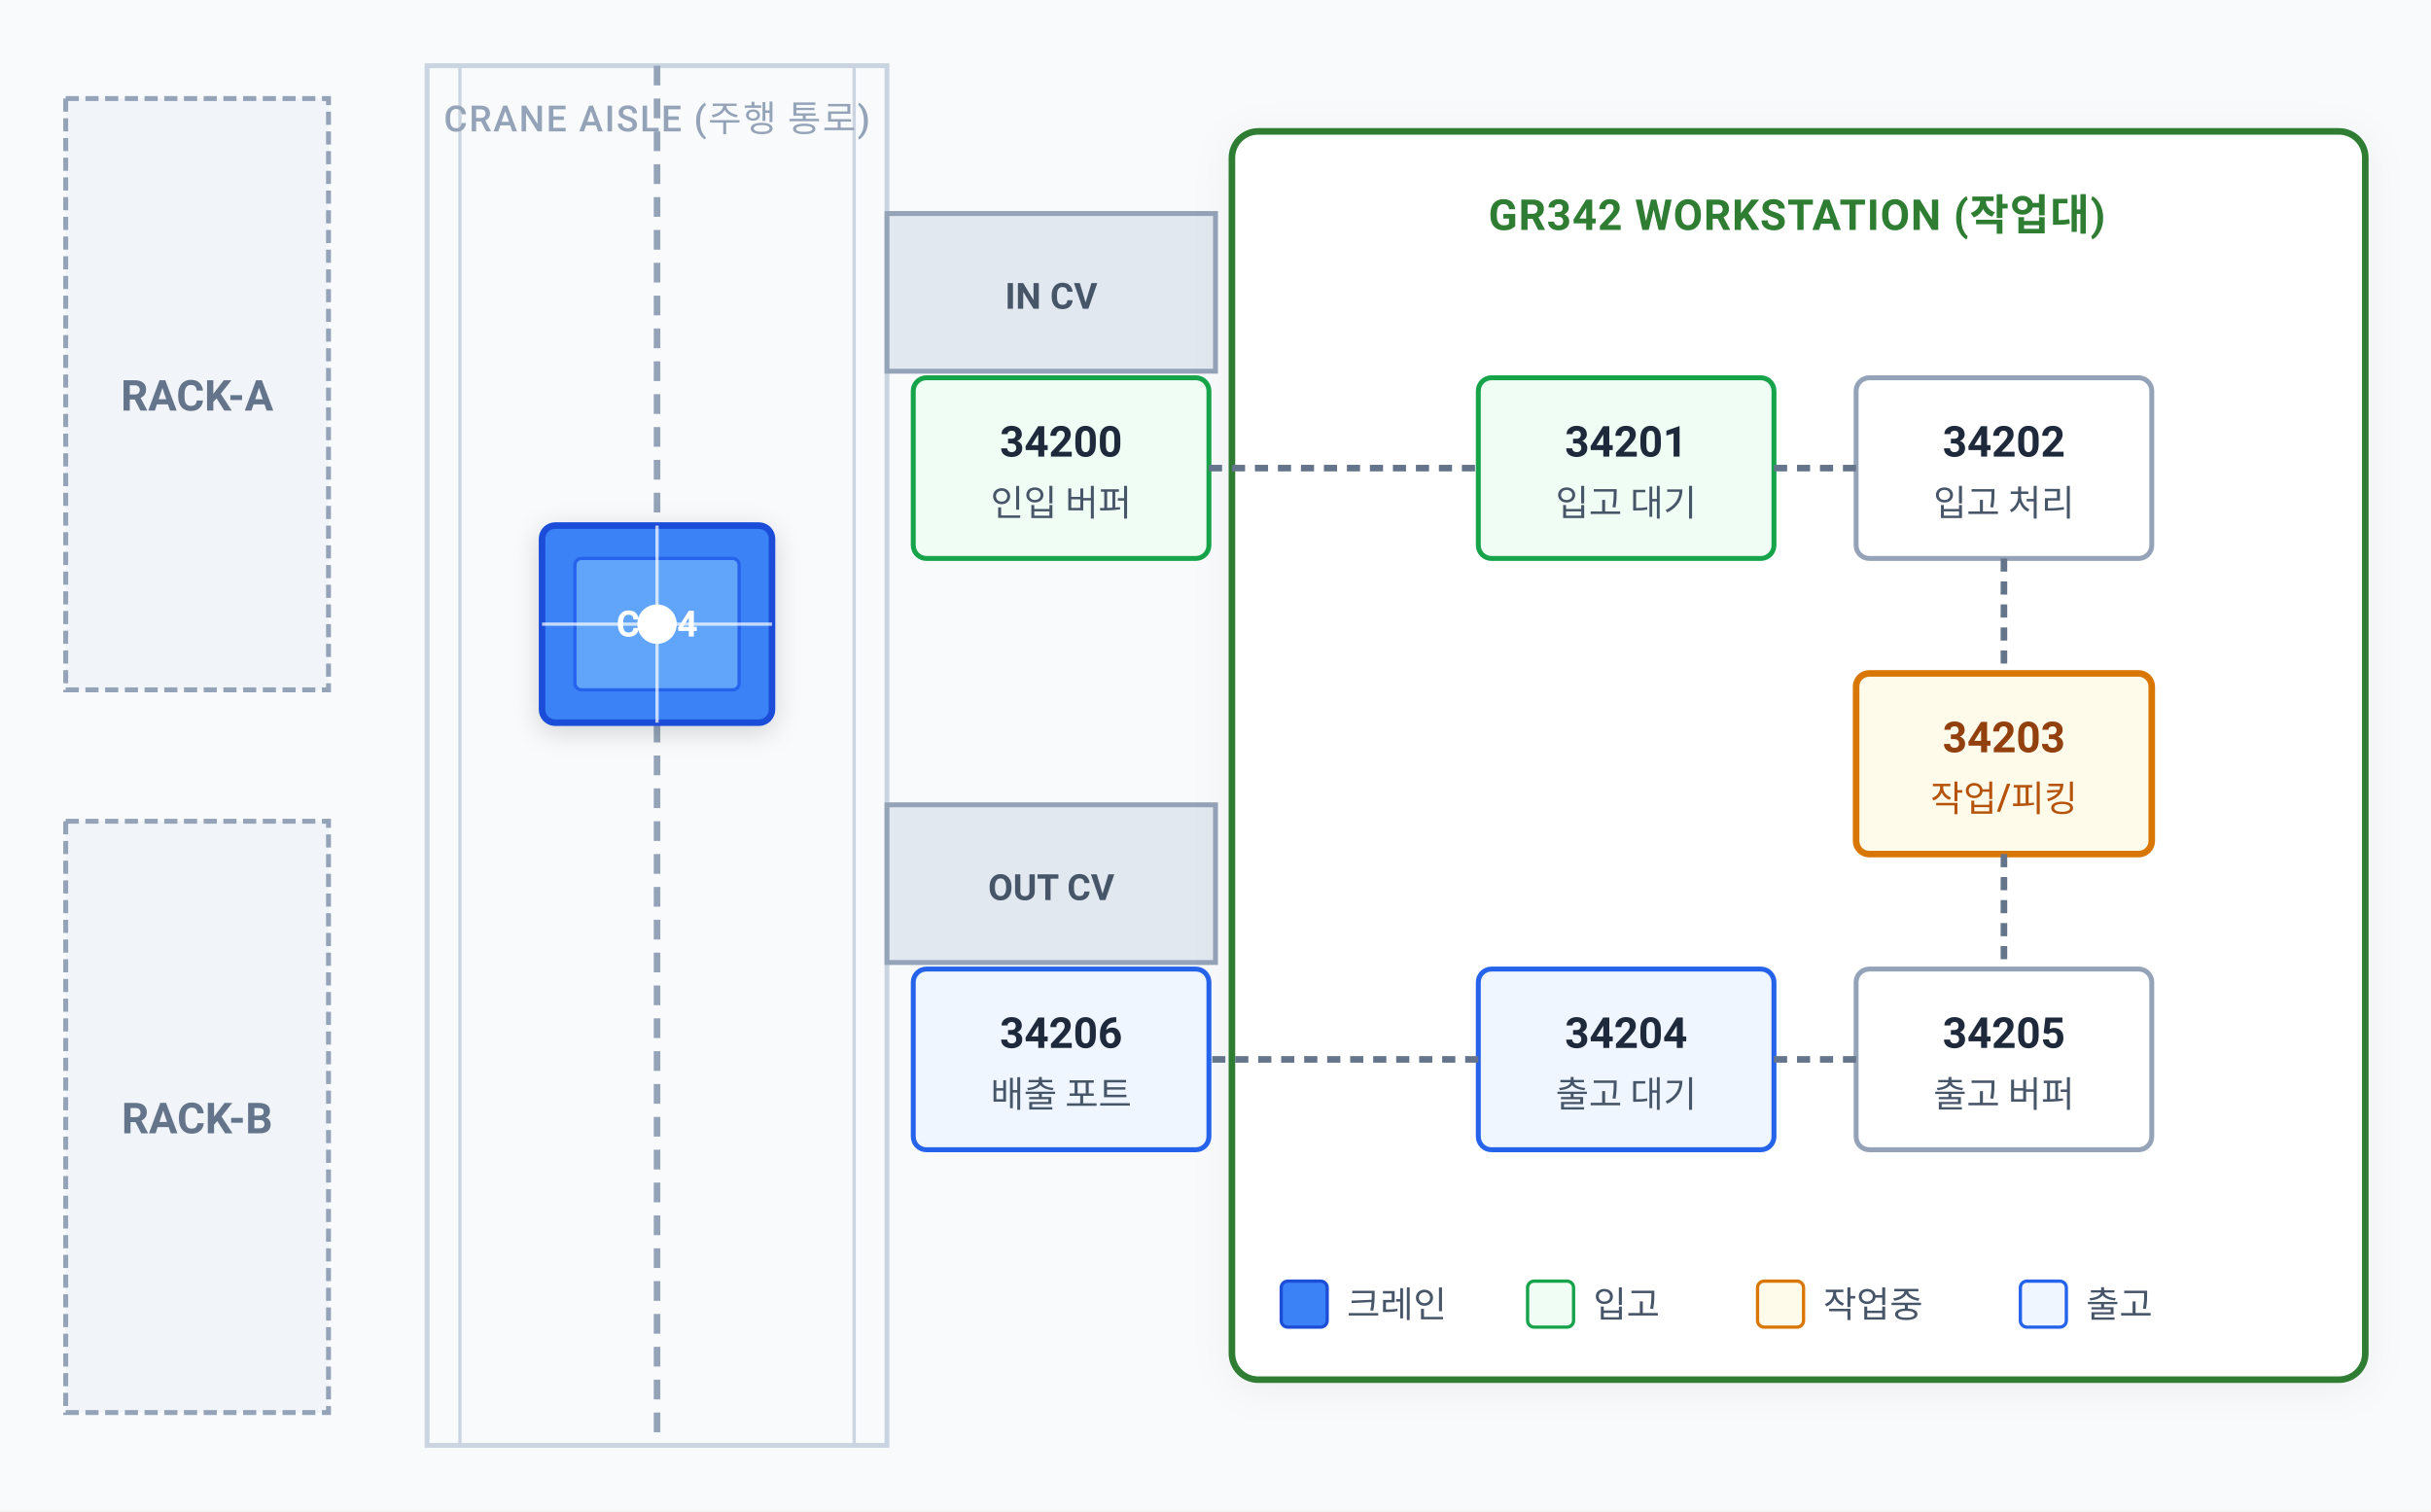
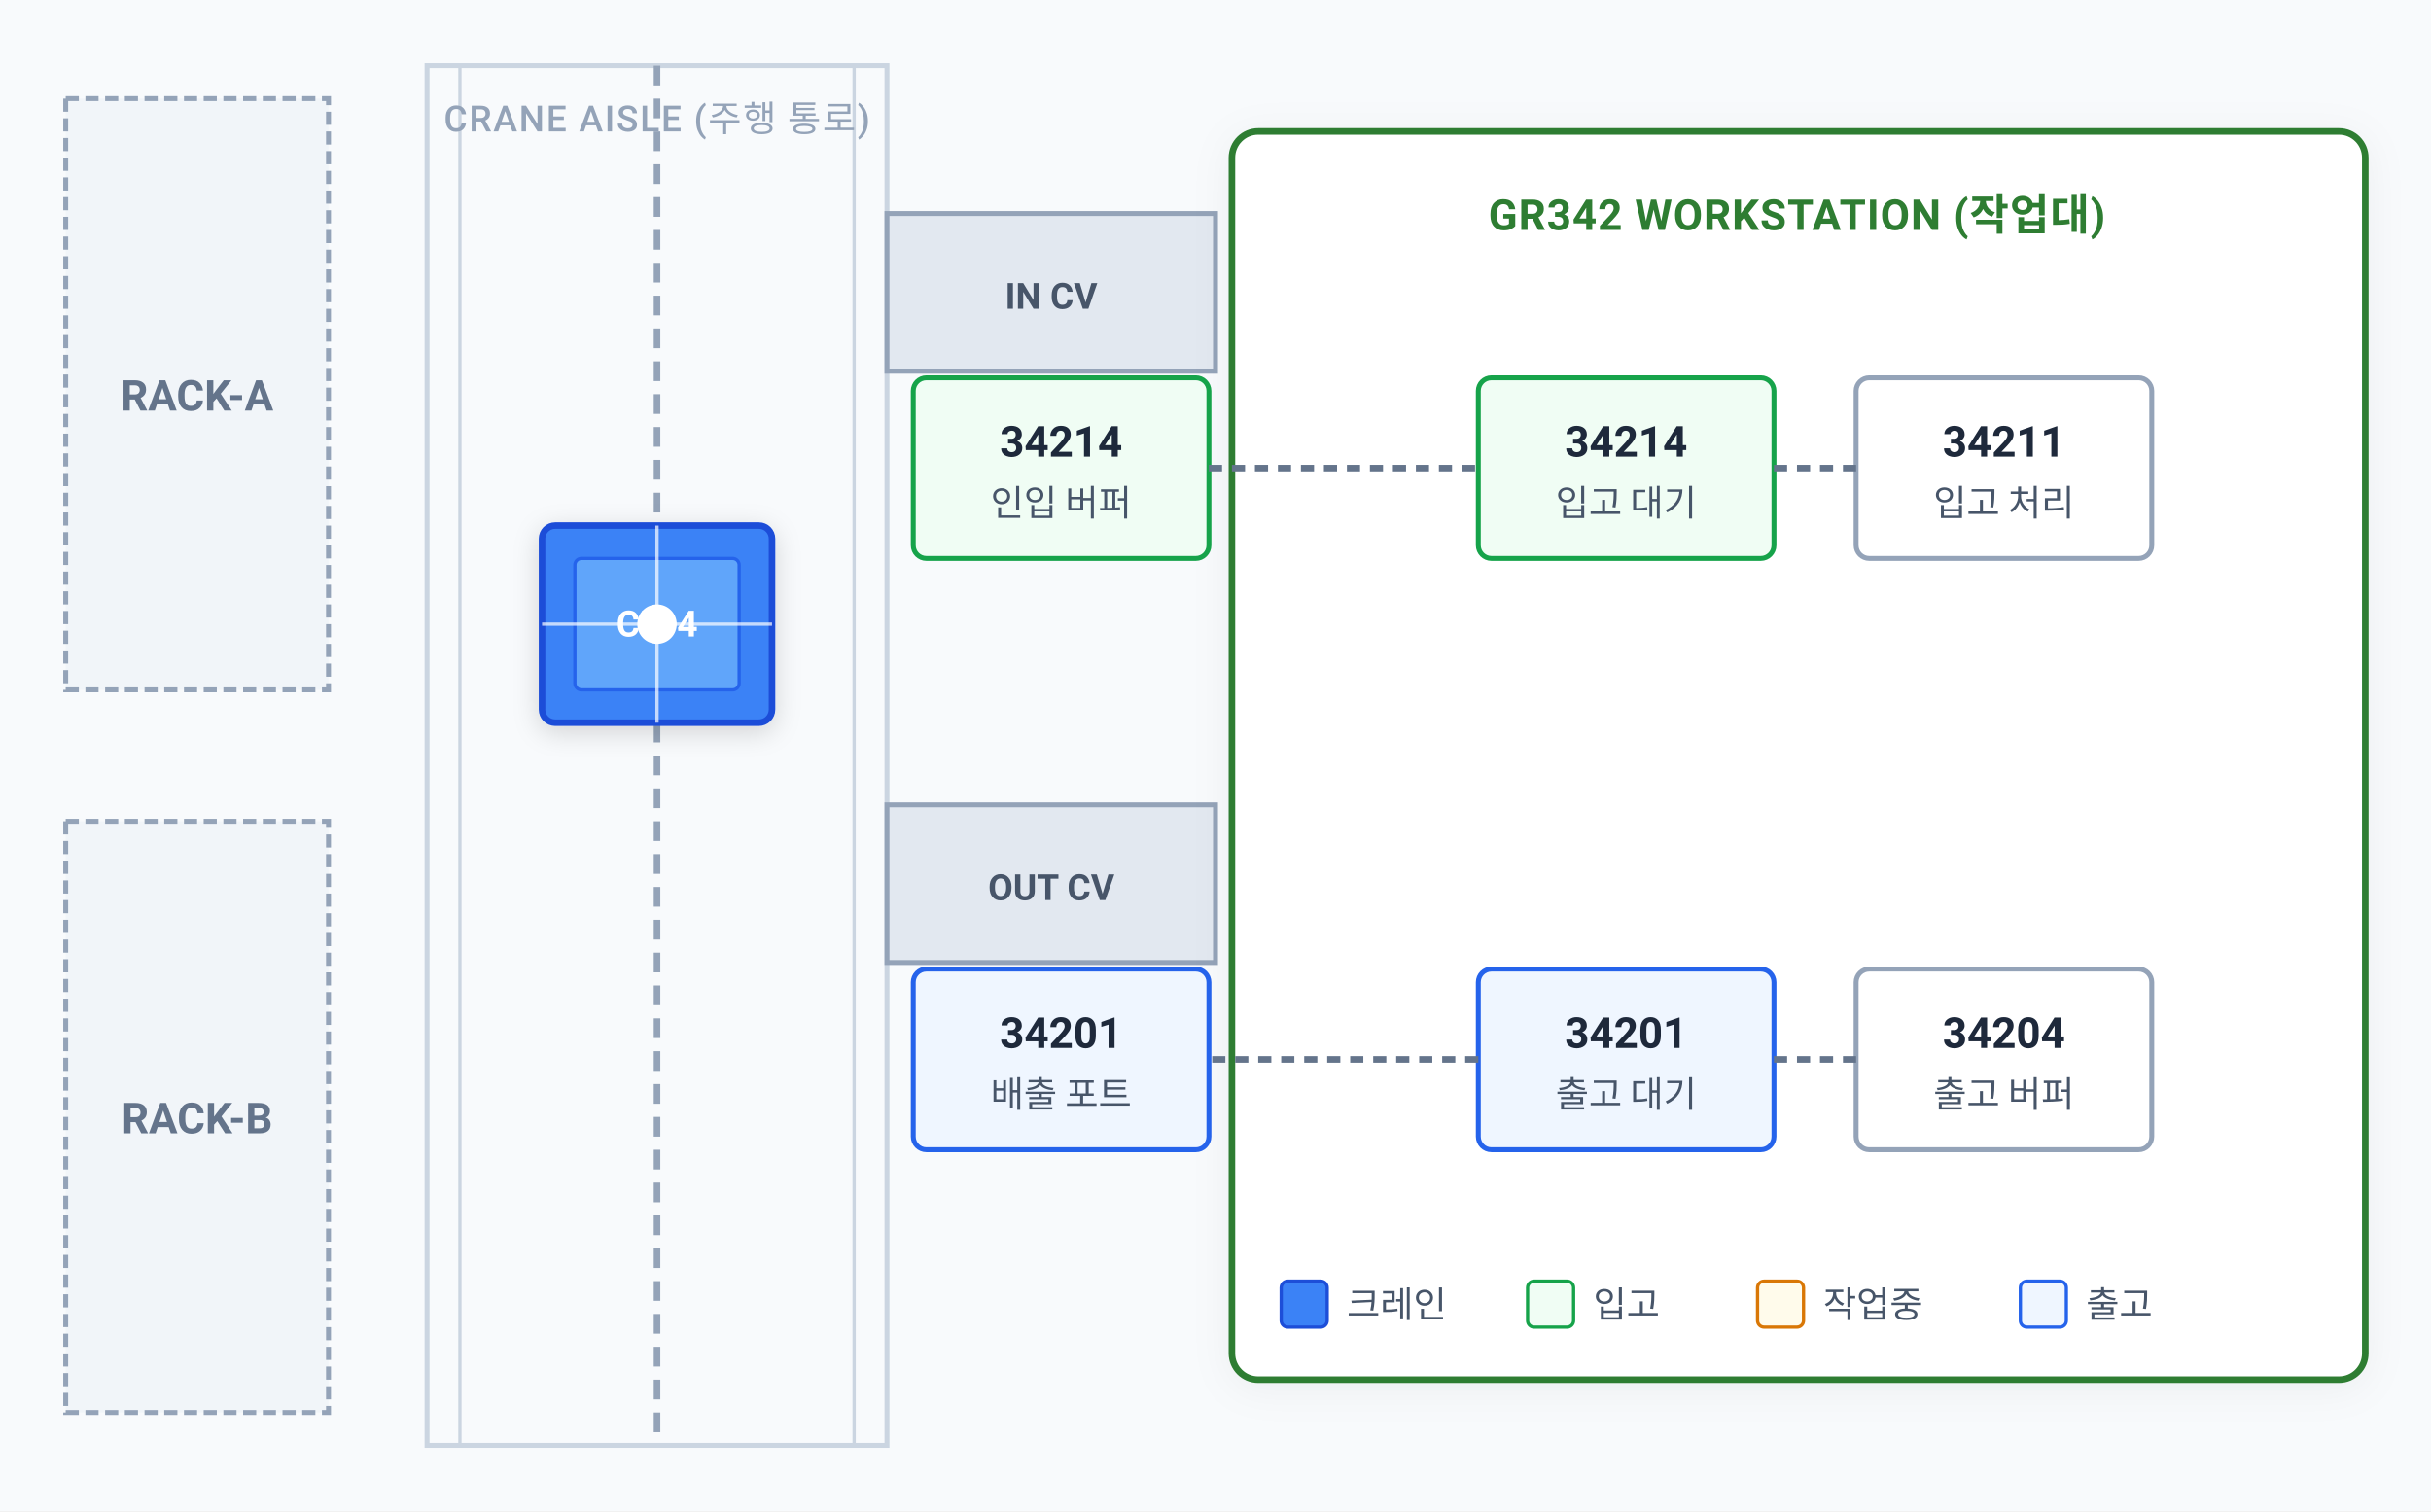
- <svg xmlns="http://www.w3.org/2000/svg" viewBox="0 0 740 460" width="100%" height="100%">
-   <defs>
-     <style>
+ <svg xmlns="http://www.w3.org/2000/svg" viewBox="0 0 740 460" width="100%" height="100%" version="1.1" id="svg31">
+   <defs id="defs1">
+     <style id="style1">
      .svg-bg { fill: #f8fafc; }
      .grid-line { stroke: #e2e8f0; stroke-width: 0.5; }
      .rack-boundary { fill: #f1f5f9; stroke: #94a3b8; stroke-width: 1.5; stroke-dasharray: 4, 2; }
      .rack-text { font-size: 13px; font-weight: 600; fill: #64748b; font-family: -apple-system, BlinkMacSystemFont, "Segoe UI", Roboto, sans-serif; }
      .aisle-boundary { fill: #f8fafc; stroke: #cbd5e1; stroke-width: 1.5; }
      .rail-center-line { stroke: #94a3b8; stroke-width: 2; stroke-dasharray: 6, 4; }
      .rail-side-line { stroke: #cbd5e1; stroke-width: 1; }
      .aisle-label { font-size: 11px; font-weight: 500; fill: #94a3b8; letter-spacing: 0.5px; font-family: -apple-system, BlinkMacSystemFont, "Segoe UI", Roboto, sans-serif; }
      
      /* 크레인 */
      .crane-unit {
        transition: transform 1.2s cubic-bezier(0.25, 0.1, 0.25, 1.0);
        will-change: transform;
      }
      .crane-body { fill: #3b82f6; stroke: #1d4ed8; stroke-width: 2; filter: drop-shadow(0 2px 4px rgba(0, 0, 0, 0.15)); }
      .crane-inner { fill: #60a5fa; stroke: #2563eb; stroke-width: 1; }
      .crane-cross { stroke: #ffffff; stroke-width: 1; opacity: 0.7; }
      .crane-center-dot { fill: #ffffff; }
      .crane-label { font-size: 11px; font-weight: 700; fill: #ffffff; font-family: -apple-system, BlinkMacSystemFont, "Segoe UI", Roboto, sans-serif; dominant-baseline: central; }
      
      /* 컨베이어 */
      .conveyor-lane { fill: #e2e8f0; stroke: #94a3b8; stroke-width: 1.5; }
      .conveyor-label { font-size: 11px; font-weight: 600; fill: #475569; font-family: -apple-system, BlinkMacSystemFont, "Segoe UI", Roboto, sans-serif; }
      .ws-boundary { fill: #ffffff; stroke: #2e7d32; stroke-width: 2; filter: drop-shadow(0 2px 6px rgba(0, 0, 0, 0.05)); }
      .ws-title { font-size: 13px; font-weight: 700; fill: #2e7d32; letter-spacing: 0.3px; font-family: -apple-system, BlinkMacSystemFont, "Segoe UI", Roboto, sans-serif; }
      
      /* 포지션 노드 */
      .tray-rect { fill: #ffffff; stroke: #94a3b8; stroke-width: 1.5; transition: all 0.2s ease; }
      .tray-inbound .tray-rect { fill: #f0fdf4; stroke: #16a34a; }
      .tray-outbound .tray-rect { fill: #eff6ff; stroke: #2563eb; }
      .tray-active .tray-rect { fill: #fffbeb; stroke: #d97706; stroke-width: 2; }
      
      /* 노드 라벨 텍스트 */
      .tray-title { font-size: 13px; font-weight: 700; fill: #1e293b; font-family: -apple-system, BlinkMacSystemFont, "Segoe UI", Roboto, sans-serif; pointer-events: none; }
      .tray-sub { font-size: 11px; font-weight: 500; fill: #475569; font-family: -apple-system, BlinkMacSystemFont, "Segoe UI", Roboto, sans-serif; pointer-events: none; }
      .active-title { fill: #92400e; }
      .active-sub { fill: #b45309; }
      
      .clickable { cursor: pointer; }
      .clickable:hover .tray-rect { stroke-width: 2; stroke: #1e40af; }
      
      /* 흐름 연결 패스 (상단 레이어로 돋보이게 보정) */
      .flow-arrow { stroke: #64748b; stroke-width: 2; stroke-dasharray: 4, 3; fill: none; }
      
      /* 범례 */
      .legend-crane { fill: #3b82f6; stroke: #1d4ed8; }
      .legend-inbound { fill: #f0fdf4; stroke: #16a34a; }
      .legend-active { fill: #fffbeb; stroke: #d97706; }
      .legend-outbound { fill: #eff6ff; stroke: #2563eb; }
      .legend-text { font-size: 11px; font-weight: 500; fill: #475569; font-family: -apple-system, BlinkMacSystemFont, "Segoe UI", Roboto, sans-serif; }
      
      /* 실시간 트레이 */
      .tray-unit {
        transition: transform 0.8s cubic-bezier(0.25, 0.1, 0.25, 1.0);
        will-change: transform;
        cursor: pointer;
      }
      .tray-base {
        fill: #1976D2;
        stroke: #0D47A1;
        stroke-width: 1.5;
        rx: 6; ry: 6;
        filter: drop-shadow(0 2px 5px rgba(0,0,0,0.25));
      }
      .tray-inner { fill: #2196F3; rx: 3; ry: 3; }
      .tray-label {
        font-family: -apple-system, BlinkMacSystemFont, "Segoe UI", Roboto, sans-serif;
        font-size: 11px;
        font-weight: 700;
        fill: #FFFFFF;
        text-anchor: middle;
        dominant-baseline: central;
        pointer-events: none;
      }
    </style>
    <pattern id="gridPattern" width="20" height="20" patternUnits="userSpaceOnUse">
-       <path d="M 20 0 L 0 0 0 20" fill="none" class="grid-line" />
+       <path d="M 20 0 L 0 0 0 20" fill="none" class="grid-line" id="path1" />
    </pattern>
  </defs>
-   <rect width="100%" height="100%" fill="url(#gridPattern)" class="svg-bg" />
-   <g class="rack-group">
-     <rect x="20" y="30" width="80" height="180" class="rack-boundary" />
-     <text x="60" y="125" class="rack-text" text-anchor="middle">RACK-A</text>
-     <rect x="20" y="250" width="80" height="180" class="rack-boundary" />
-     <text x="60" y="345" class="rack-text" text-anchor="middle">RACK-B</text>
+   <rect width="100%" height="100%" fill="url(#gridPattern)" class="svg-bg" id="rect1" />
+   <g class="rack-group" id="g3">
+     <rect x="20" y="30" width="80" height="180" class="rack-boundary" id="rect2" />
+     <text x="60" y="125" class="rack-text" text-anchor="middle" id="text2">RACK-A</text>
+     <rect x="20" y="250" width="80" height="180" class="rack-boundary" id="rect3" />
+     <text x="60" y="345" class="rack-text" text-anchor="middle" id="text3">RACK-B</text>
  </g>
-   <g class="crane-aisle-group">
-     <rect x="130" y="20" width="140" height="420" class="aisle-boundary" />
-     <line x1="200" y1="20" x2="200" y2="440" class="rail-center-line" />
-     <line x1="140" y1="20" x2="140" y2="440" class="rail-side-line" />
-     <line x1="260" y1="20" x2="260" y2="440" class="rail-side-line" />
-     <text x="200" y="40" class="aisle-label" text-anchor="middle">CRANE AISLE (주행 통로)</text>
+   <g class="crane-aisle-group" id="g8">
+     <rect x="130" y="20" width="140" height="420" class="aisle-boundary" id="rect4" />
+     <line x1="200" y1="20" x2="200" y2="440" class="rail-center-line" id="line4" />
+     <line x1="140" y1="20" x2="140" y2="440" class="rail-side-line" id="line5" />
+     <line x1="260" y1="20" x2="260" y2="440" class="rail-side-line" id="line6" />
+     <text x="200" y="40" class="aisle-label" text-anchor="middle" id="text6">CRANE AISLE (주행 통로)</text>
    <g id="crane-unit" class="crane-unit" transform="translate(200, 190)">
-       <rect x="-35" y="-30" width="70" height="60" rx="4" class="crane-body" />
-       <rect x="-25" y="-20" width="50" height="40" rx="2" class="crane-inner" />
-       <line x1="0" y1="-30" x2="0" y2="30" class="crane-cross" />
-       <line x1="-35" y1="0" x2="35" y2="0" class="crane-cross" />
-       <circle cx="0" cy="0" r="6" class="crane-center-dot" />
-       <text x="0" y="0" class="crane-label" text-anchor="middle">CR-4</text>
+       <rect x="-35" y="-30" width="70" height="60" rx="4" class="crane-body" id="rect6" />
+       <rect x="-25" y="-20" width="50" height="40" rx="2" class="crane-inner" id="rect7" />
+       <line x1="0" y1="-30" x2="0" y2="30" class="crane-cross" id="line7" />
+       <line x1="-35" y1="0" x2="35" y2="0" class="crane-cross" id="line8" />
+       <circle cx="0" cy="0" r="6" class="crane-center-dot" id="circle8" />
+       <text x="0" y="0" class="crane-label" text-anchor="middle" id="text8">CR-4</text>
    </g>
  </g>
-   <g class="conveyor-connection-in">
-     <rect x="270" y="65" width="100" height="48" class="conveyor-lane" />
-     <text x="320" y="94" class="conveyor-label" text-anchor="middle">IN CV</text>
+   <g class="conveyor-connection-in" id="g9">
+     <rect x="270" y="65" width="100" height="48" class="conveyor-lane" id="rect8" />
+     <text x="320" y="94" class="conveyor-label" text-anchor="middle" id="text9">IN CV</text>
  </g>
-   <g class="conveyor-connection-out">
-     <rect x="270" y="245" width="100" height="48" class="conveyor-lane" />
-     <text x="320" y="274" class="conveyor-label" text-anchor="middle">OUT CV</text>
+   <g class="conveyor-connection-out" id="g10">
+     <rect x="270" y="245" width="100" height="48" class="conveyor-lane" id="rect9" />
+     <text x="320" y="274" class="conveyor-label" text-anchor="middle" id="text10">OUT CV</text>
  </g>
-   <g class="workstation-group">
-     <rect x="375" y="40" width="345" height="380" rx="8" class="ws-boundary" />
-     <text x="547" y="70" class="ws-title" text-anchor="middle">GR342 WORKSTATION (작업대)</text>
+   <g class="workstation-group" id="g11">
+     <rect x="375" y="40" width="345" height="380" rx="8" class="ws-boundary" id="rect10" />
+     <text x="547" y="70" class="ws-title" text-anchor="middle" id="text11">GR342 WORKSTATION (작업대)</text>
  </g>
-   <g class="position-nodes">
-     <g id="WH4-34200" class="tray-position tray-inbound clickable" transform="translate(278, 115)">
-       <rect width="90" height="55" rx="4" class="tray-rect" />
-       <text x="45" y="24" class="tray-title" text-anchor="middle">34200</text>
-       <text x="45" y="42" class="tray-sub" text-anchor="middle">인입 버퍼</text>
+   <g class="position-nodes" id="g25">
+     <g id="WH4-34214" class="tray-position tray-inbound clickable" transform="translate(278, 115)">
+       <rect width="90" height="55" rx="4" class="tray-rect" id="rect11" />
+       <text x="45" y="24" class="tray-title" text-anchor="middle" id="text12">34214</text>
+       <text x="45" y="42" class="tray-sub" text-anchor="middle" id="text13">인입 버퍼</text>
    </g>
-     <g id="342-34201" class="tray-position tray-inbound clickable" transform="translate(450, 115)">
-       <rect width="90" height="55" rx="4" class="tray-rect" />
-       <text x="45" y="24" class="tray-title" text-anchor="middle">34201</text>
-       <text x="45" y="42" class="tray-sub" text-anchor="middle">입고 대기</text>
+     <g id="342-34214" class="tray-position tray-inbound clickable" transform="translate(450, 115)">
+       <rect width="90" height="55" rx="4" class="tray-rect" id="rect13" />
+       <text x="45" y="24" class="tray-title" text-anchor="middle" id="text14">34214</text>
+       <text x="45" y="42" class="tray-sub" text-anchor="middle" id="text15">입고 대기</text>
    </g>
-     <g id="342-34202" class="tray-position clickable" transform="translate(565, 115)">
-       <rect width="90" height="55" rx="4" class="tray-rect" />
-       <text x="45" y="24" class="tray-title" text-anchor="middle">34202</text>
-       <text x="45" y="42" class="tray-sub" text-anchor="middle">입고 처리</text>
+     <g id="342-34211" class="tray-position clickable" transform="translate(565, 115)">
+       <rect width="90" height="55" rx="4" class="tray-rect" id="rect15" />
+       <text x="45" y="24" class="tray-title" text-anchor="middle" id="text16">34211</text>
+       <text x="45" y="42" class="tray-sub" text-anchor="middle" id="text17">입고 처리</text>
    </g>
-     <g id="342-34203" class="tray-position tray-active clickable" transform="translate(565, 205)">
-       <rect width="90" height="55" rx="4" class="tray-rect" />
-       <text x="45" y="24" class="tray-title active-title" text-anchor="middle">34203</text>
-       <text x="45" y="42" class="tray-sub active-sub" text-anchor="middle">작업/피킹</text>
+     <g id="342-34201" class="tray-position tray-outbound clickable" transform="translate(450, 295)">
+       <rect width="90" height="55" rx="4" class="tray-rect" id="rect19" />
+       <text x="45" y="24" class="tray-title" text-anchor="middle" id="text20">34201</text>
+       <text x="45" y="42" class="tray-sub" text-anchor="middle" id="text21">출고 대기</text>
    </g>
-     <g id="342-34204" class="tray-position tray-outbound clickable" transform="translate(450, 295)">
-       <rect width="90" height="55" rx="4" class="tray-rect" />
-       <text x="45" y="24" class="tray-title" text-anchor="middle">34204</text>
-       <text x="45" y="42" class="tray-sub" text-anchor="middle">출고 대기</text>
+     <g id="342-34204" class="tray-position clickable" transform="translate(565, 295)">
+       <rect width="90" height="55" rx="4" class="tray-rect" id="rect21" />
+       <text x="45" y="24" class="tray-title" text-anchor="middle" id="text22">34204</text>
+       <text x="45" y="42" class="tray-sub" text-anchor="middle" id="text23">출고 버퍼</text>
    </g>
-     <g id="342-34205" class="tray-position clickable" transform="translate(565, 295)">
-       <rect width="90" height="55" rx="4" class="tray-rect" />
-       <text x="45" y="24" class="tray-title" text-anchor="middle">34205</text>
-       <text x="45" y="42" class="tray-sub" text-anchor="middle">출고 버퍼</text>
-     </g>
-     <g id="WH4-34206" class="tray-position tray-outbound clickable" transform="translate(278, 295)">
-       <rect width="90" height="55" rx="4" class="tray-rect" />
-       <text x="45" y="24" class="tray-title" text-anchor="middle">34206</text>
-       <text x="45" y="42" class="tray-sub" text-anchor="middle">배출 포트</text>
+     <g id="WH4-34201" class="tray-position tray-outbound clickable" transform="translate(278, 295)">
+       <rect width="90" height="55" rx="4" class="tray-rect" id="rect23" />
+       <text x="45" y="24" class="tray-title" text-anchor="middle" id="text24">34201</text>
+       <text x="45" y="42" class="tray-sub" text-anchor="middle" id="text25">배출 포트</text>
    </g>
  </g>
-   <g class="flow-path-layer">
+   <g class="flow-path-layer" id="g28">
    <path id="path-14" d="M 368 142.5 L 450 142.5" class="flow-arrow" />
-     <path d="M 540 142.5 L 565 142.5" class="flow-arrow" />
-     <path d="M 610 170 L 610 205" class="flow-arrow" />
-     <path d="M 610 260 L 610 295" class="flow-arrow" />
-     <path d="M 565 322.5 L 540 322.5" class="flow-arrow" />
+     <path d="M 540 142.5 L 565 142.5" class="flow-arrow" id="path25" />
+     <path d="M 565 322.5 L 540 322.5" class="flow-arrow" id="path28" />
    <path id="path-15" d="M 450 322.5 L 368 322.5" class="flow-arrow" />
  </g>
-   <g class="legend-group" transform="translate(390, 390)">
-     <rect x="0" y="0" width="14" height="14" rx="2" class="legend-crane" />
-     <text x="20" y="11" class="legend-text">크레인</text>
-     <rect x="75" y="0" width="14" height="14" rx="2" class="legend-inbound" />
-     <text x="95" y="11" class="legend-text">입고</text>
-     <rect x="145" y="0" width="14" height="14" rx="2" class="legend-active" />
-     <text x="165" y="11" class="legend-text">작업중</text>
-     <rect x="225" y="0" width="14" height="14" rx="2" class="legend-outbound" />
-     <text x="245" y="11" class="legend-text">출고</text>
+   <g class="legend-group" transform="translate(390, 390)" id="g31">
+     <rect x="0" y="0" width="14" height="14" rx="2" class="legend-crane" id="rect28" />
+     <text x="20" y="11" class="legend-text" id="text28">크레인</text>
+     <rect x="75" y="0" width="14" height="14" rx="2" class="legend-inbound" id="rect29" />
+     <text x="95" y="11" class="legend-text" id="text29">입고</text>
+     <rect x="145" y="0" width="14" height="14" rx="2" class="legend-active" id="rect30" />
+     <text x="165" y="11" class="legend-text" id="text30">작업중</text>
+     <rect x="225" y="0" width="14" height="14" rx="2" class="legend-outbound" id="rect31" />
+     <text x="245" y="11" class="legend-text" id="text31">출고</text>
  </g>
  <g id="tray-layer" />
</svg>
